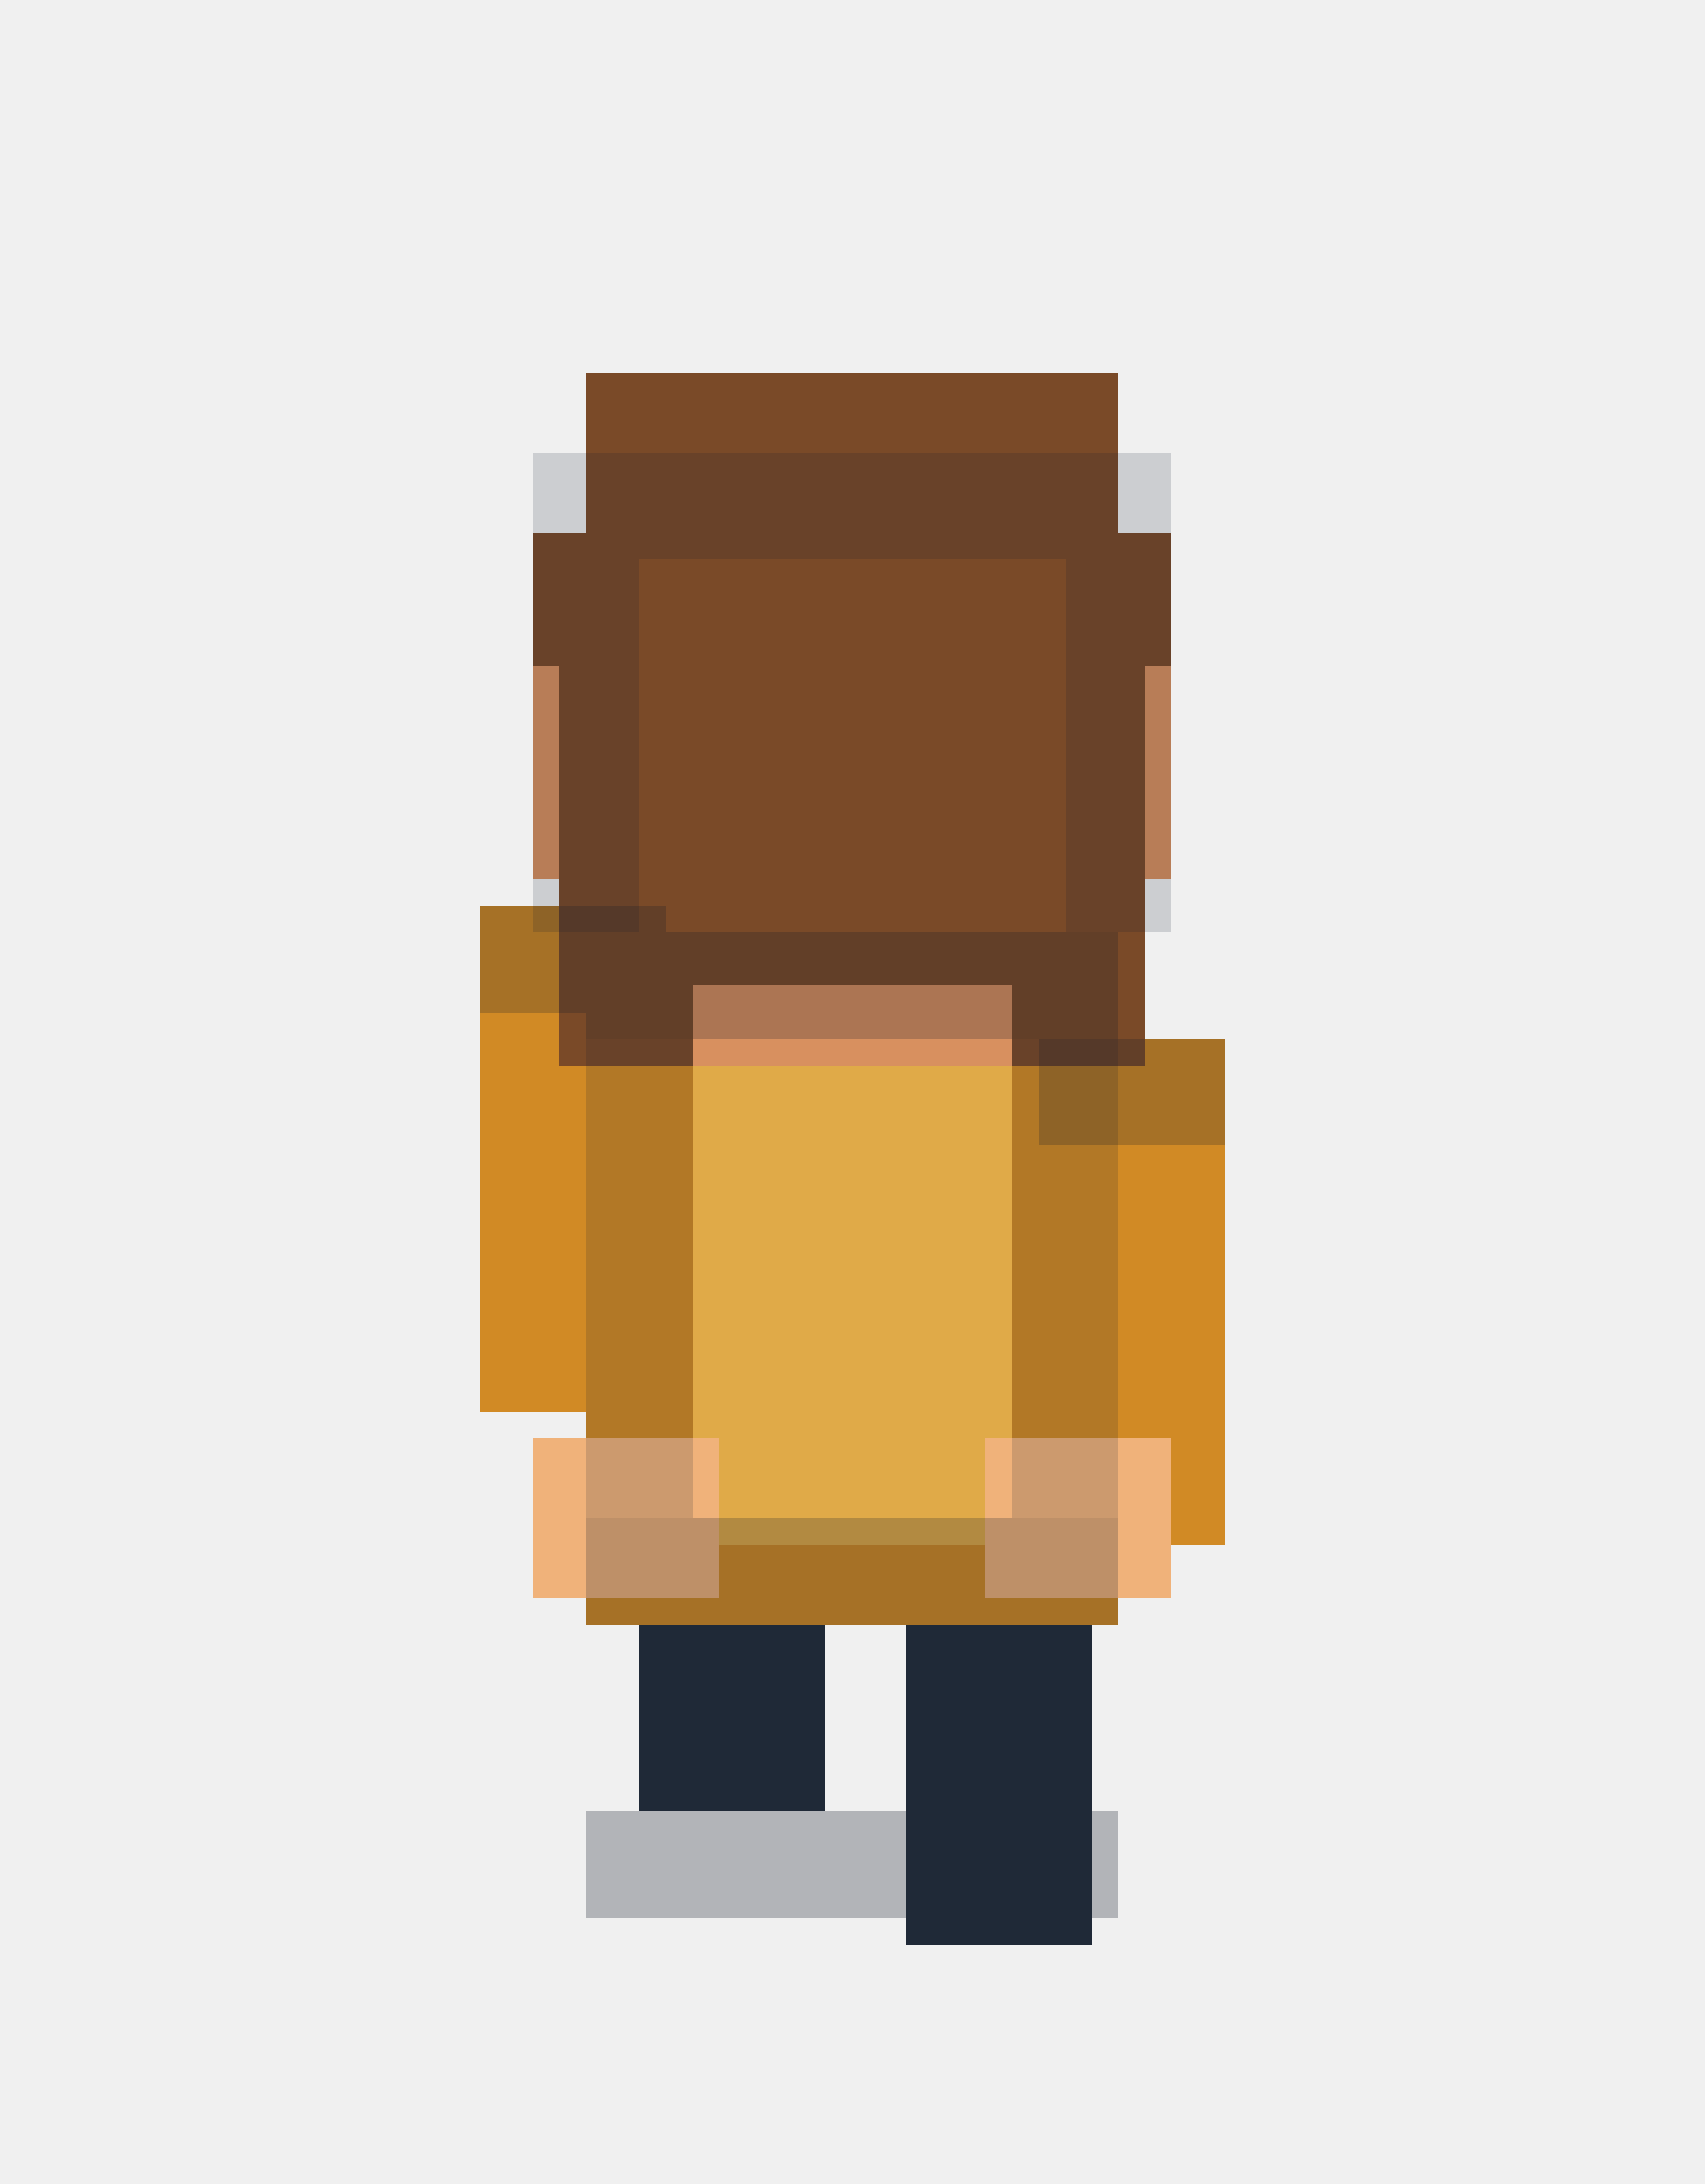
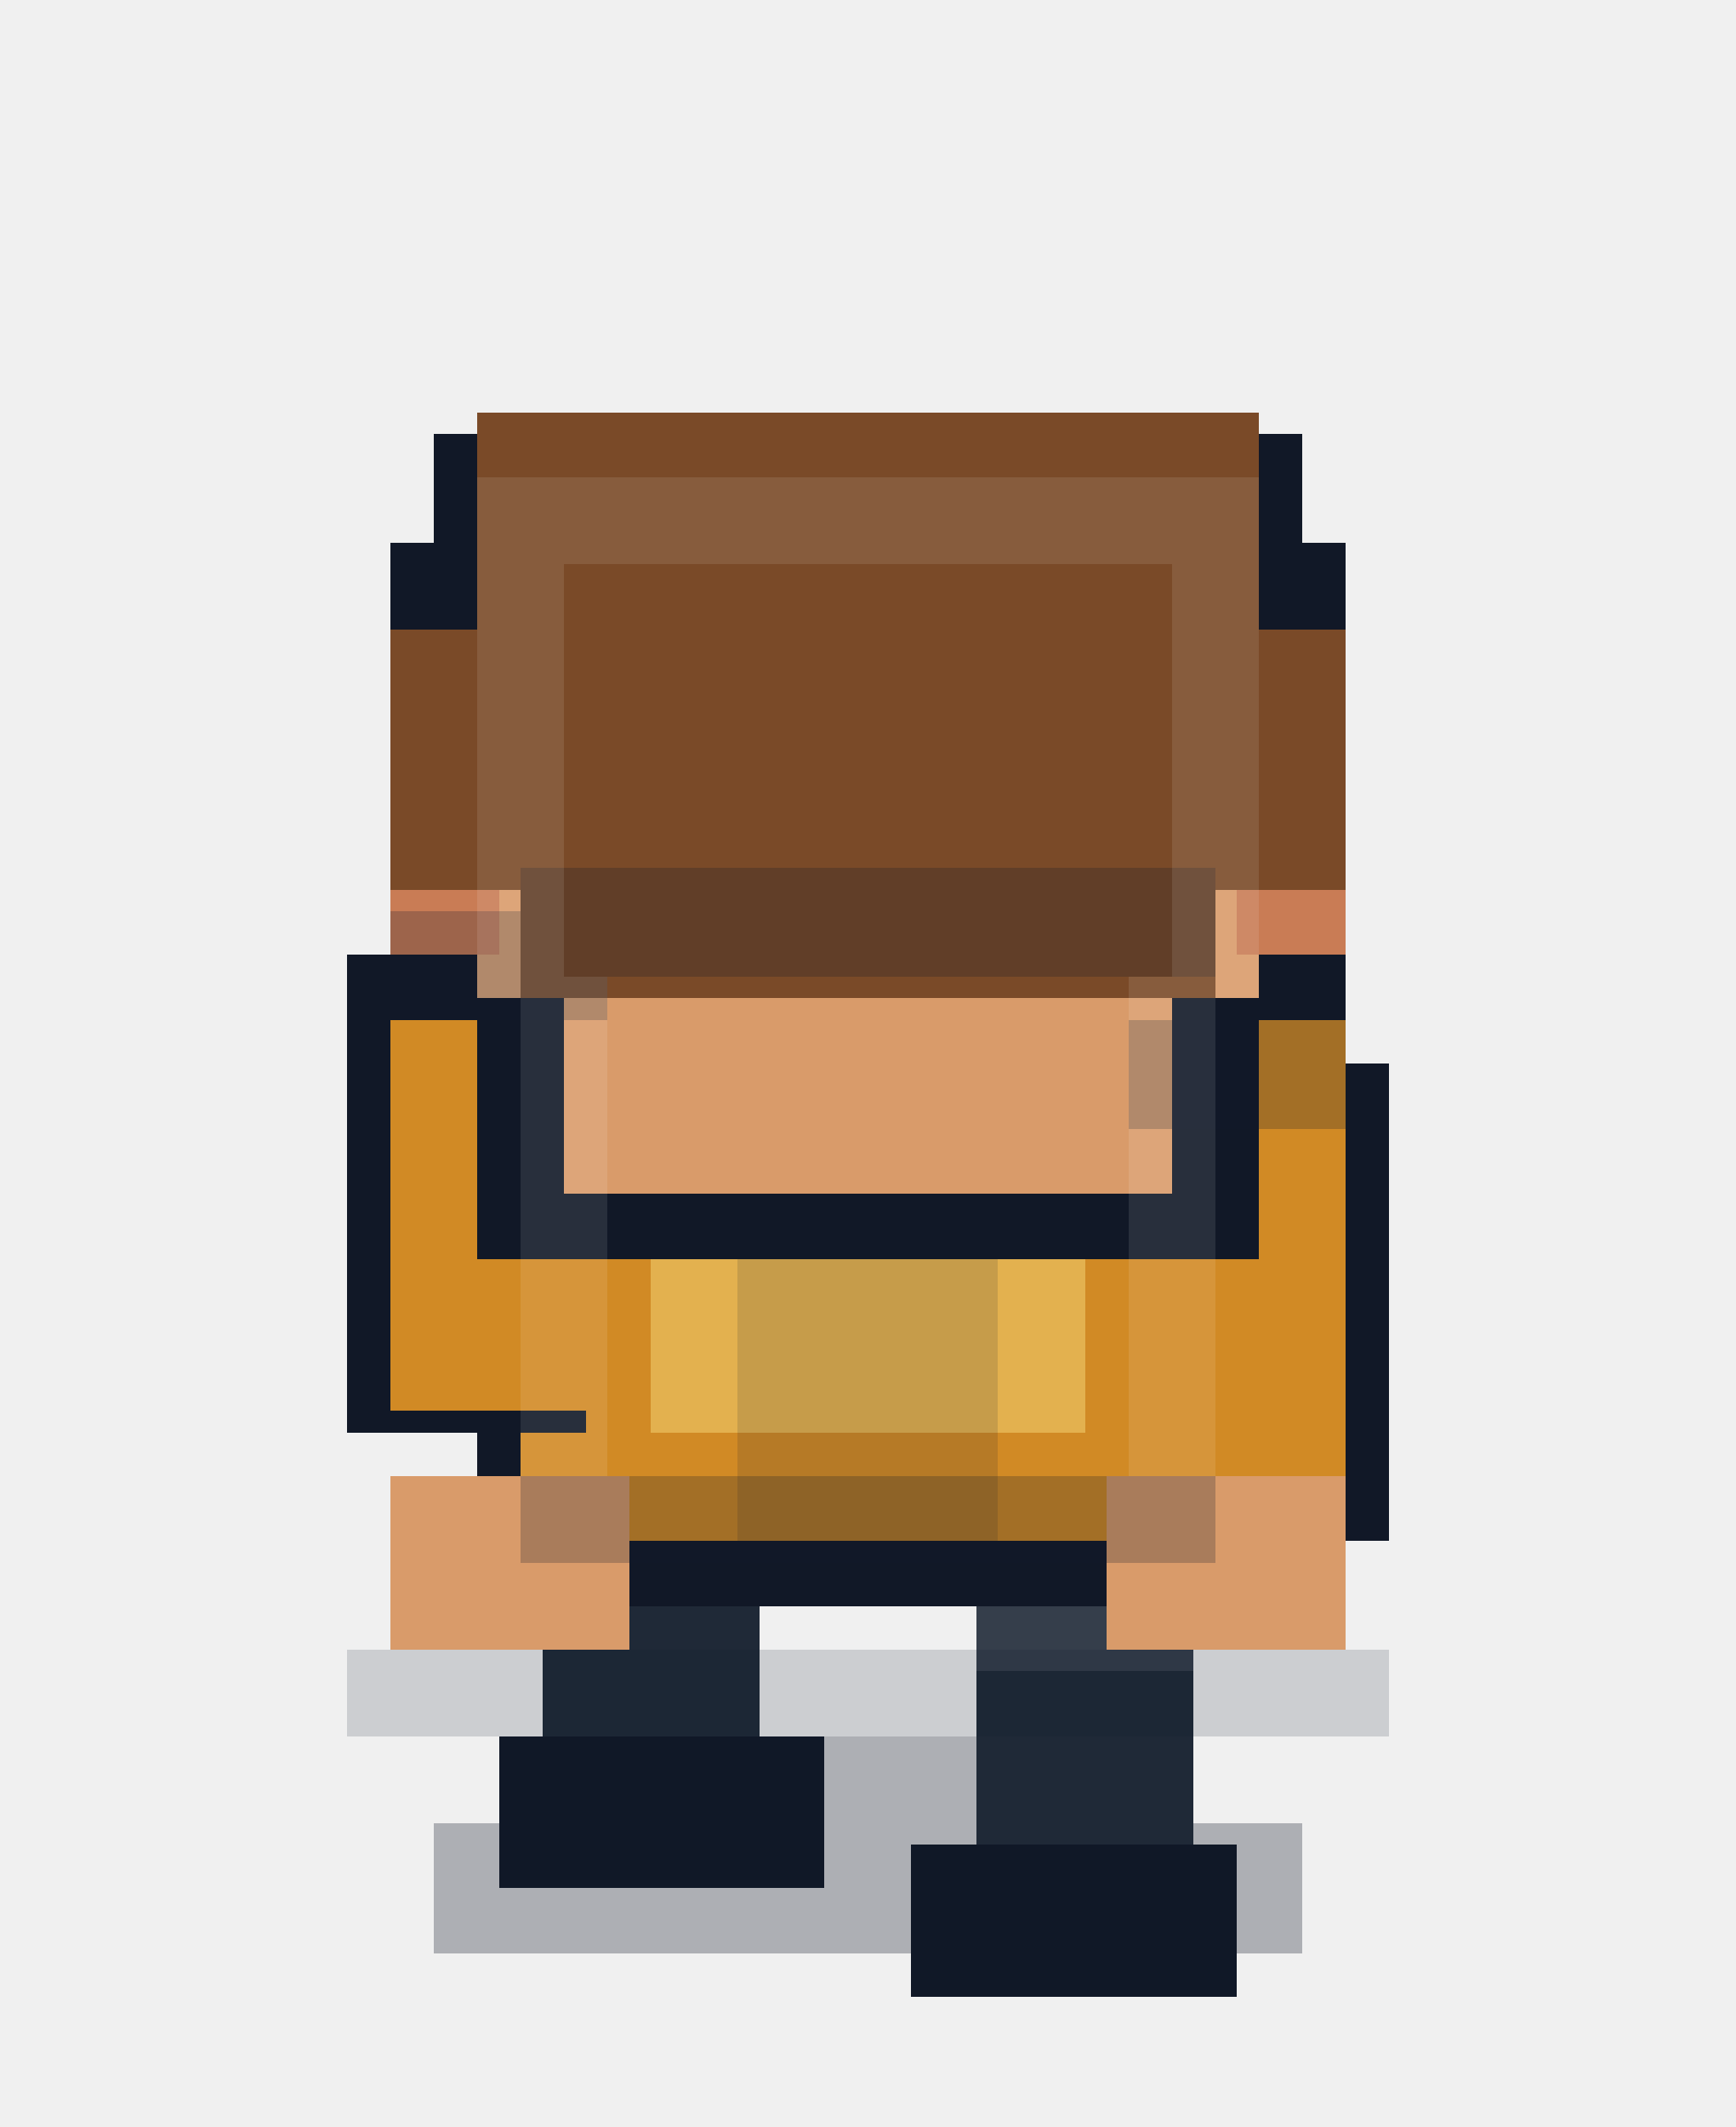
- <svg xmlns="http://www.w3.org/2000/svg" width="64" height="82" viewBox="0 0 64 82" shape-rendering="crispEdges">
-   <path d="M22 68h20v4H22z" fill="#111827" opacity=".28" />
-   <path d="M24 56h7v12h-7zM34 61h7v12h-7z" fill="#1f2937" />
-   <path d="M22 35h20v26H22z" fill="#d18a25" />
-   <path d="M26 38h12v20H26z" fill="#fde68a" opacity=".35" />
-   <path d="M18 34h7v19h-7zM39 39h7v19h-7z" fill="#d18a25" />
-   <path d="M20 54h7v6h-7zM37 54h7v6h-7z" fill="#f0b27a" />
-   <path d="M22 17h20v22H22z" fill="#f2bd82" />
-   <path d="M20 22h4v11h-4zM40 22h4v11h-4z" fill="#d8905f" />
-   <path d="M22 14h20v9H22zM20 20h24v5H20z" fill="#7a4a28" />
-   <path d="M21 24h22v16H21z" fill="#7a4a28" />
-   <path d="M26 37h12v3H26z" fill="#d8905f" />
-   <path d="M22 35h20v4H22zM22 57h20v4H22zM18 34h7v4h-7zM39 39h7v4h-7z" fill="#0f172a" opacity=".22" />
-   <path d="M20 17h24v4H20zM20 21h4v14h-4zM40 21h4v14h-4zM22 39h4v18h-4zM38 39h4v18h-4z" fill="#0f172a" opacity=".16" />
+ <svg xmlns="http://www.w3.org/2000/svg" width="80" height="98" viewBox="0 0 80 98" shape-rendering="crispEdges">
+   <path d="M20 84h40v6H20zM26 80h28v4H26z" fill="#111827" opacity=".3" />
+   <path d="M25 68h10v14H25zM45 73h10v14H45z" fill="#1f2937" />
+   <path d="M23 80h15v7H23zM42 85h15v7H42z" fill="#101827" />
+   <path d="M25 68h10v4H25zM45 73h10v4H45z" fill="#ffffff" opacity=".1" />
+   <path d="M22 43h36v31H22z" fill="#111827" />
+   <path d="M24 40h32v31H24z" fill="#d18a25" />
+   <path d="M30 44h20v22H30z" fill="#fde68a" opacity=".42" />
+   <path d="M34 43h12v28H34z" fill="#0f172a" opacity=".14" />
+   <path d="M16 44h11v22H16zM53 49h11v22H53z" fill="#111827" />
+   <path d="M18 42h10v23H18zM52 47h10v23H52z" fill="#d18a25" />
+   <path d="M18 68h11v8H18zM51 68h11v8H51z" fill="#d99b6a" />
+   <path d="M20 20h40v5H20zM18 25h44v22H18zM22 47h36v11H22z" fill="#111827" />
+   <path d="M22 22h36v24H22zM26 46h28v9H26z" fill="#d99b6a" />
+   <path d="M18 32h5v12h-5zM57 32h5v12h-5z" fill="#c97c55" />
+   <path d="M22 19h36v17H22zM18 29h44v12H18zM24 39h32v7H24z" fill="#7a4a28" />
+   <path d="M24 40h32v5H24zM24 68h32v4H24zM18 42h10v5H18zM52 47h10v5H52z" fill="#0f172a" opacity=".24" />
+   <path d="M22 22h36v4H22zM22 26h4v20h-4zM54 26h4v20h-4zM24 45h4v23h-4zM52 45h4v23h-4z" fill="#ffffff" opacity=".1" />
+   <path d="M16 76h48v4H16z" fill="#0f172a" opacity=".16" />
</svg>
